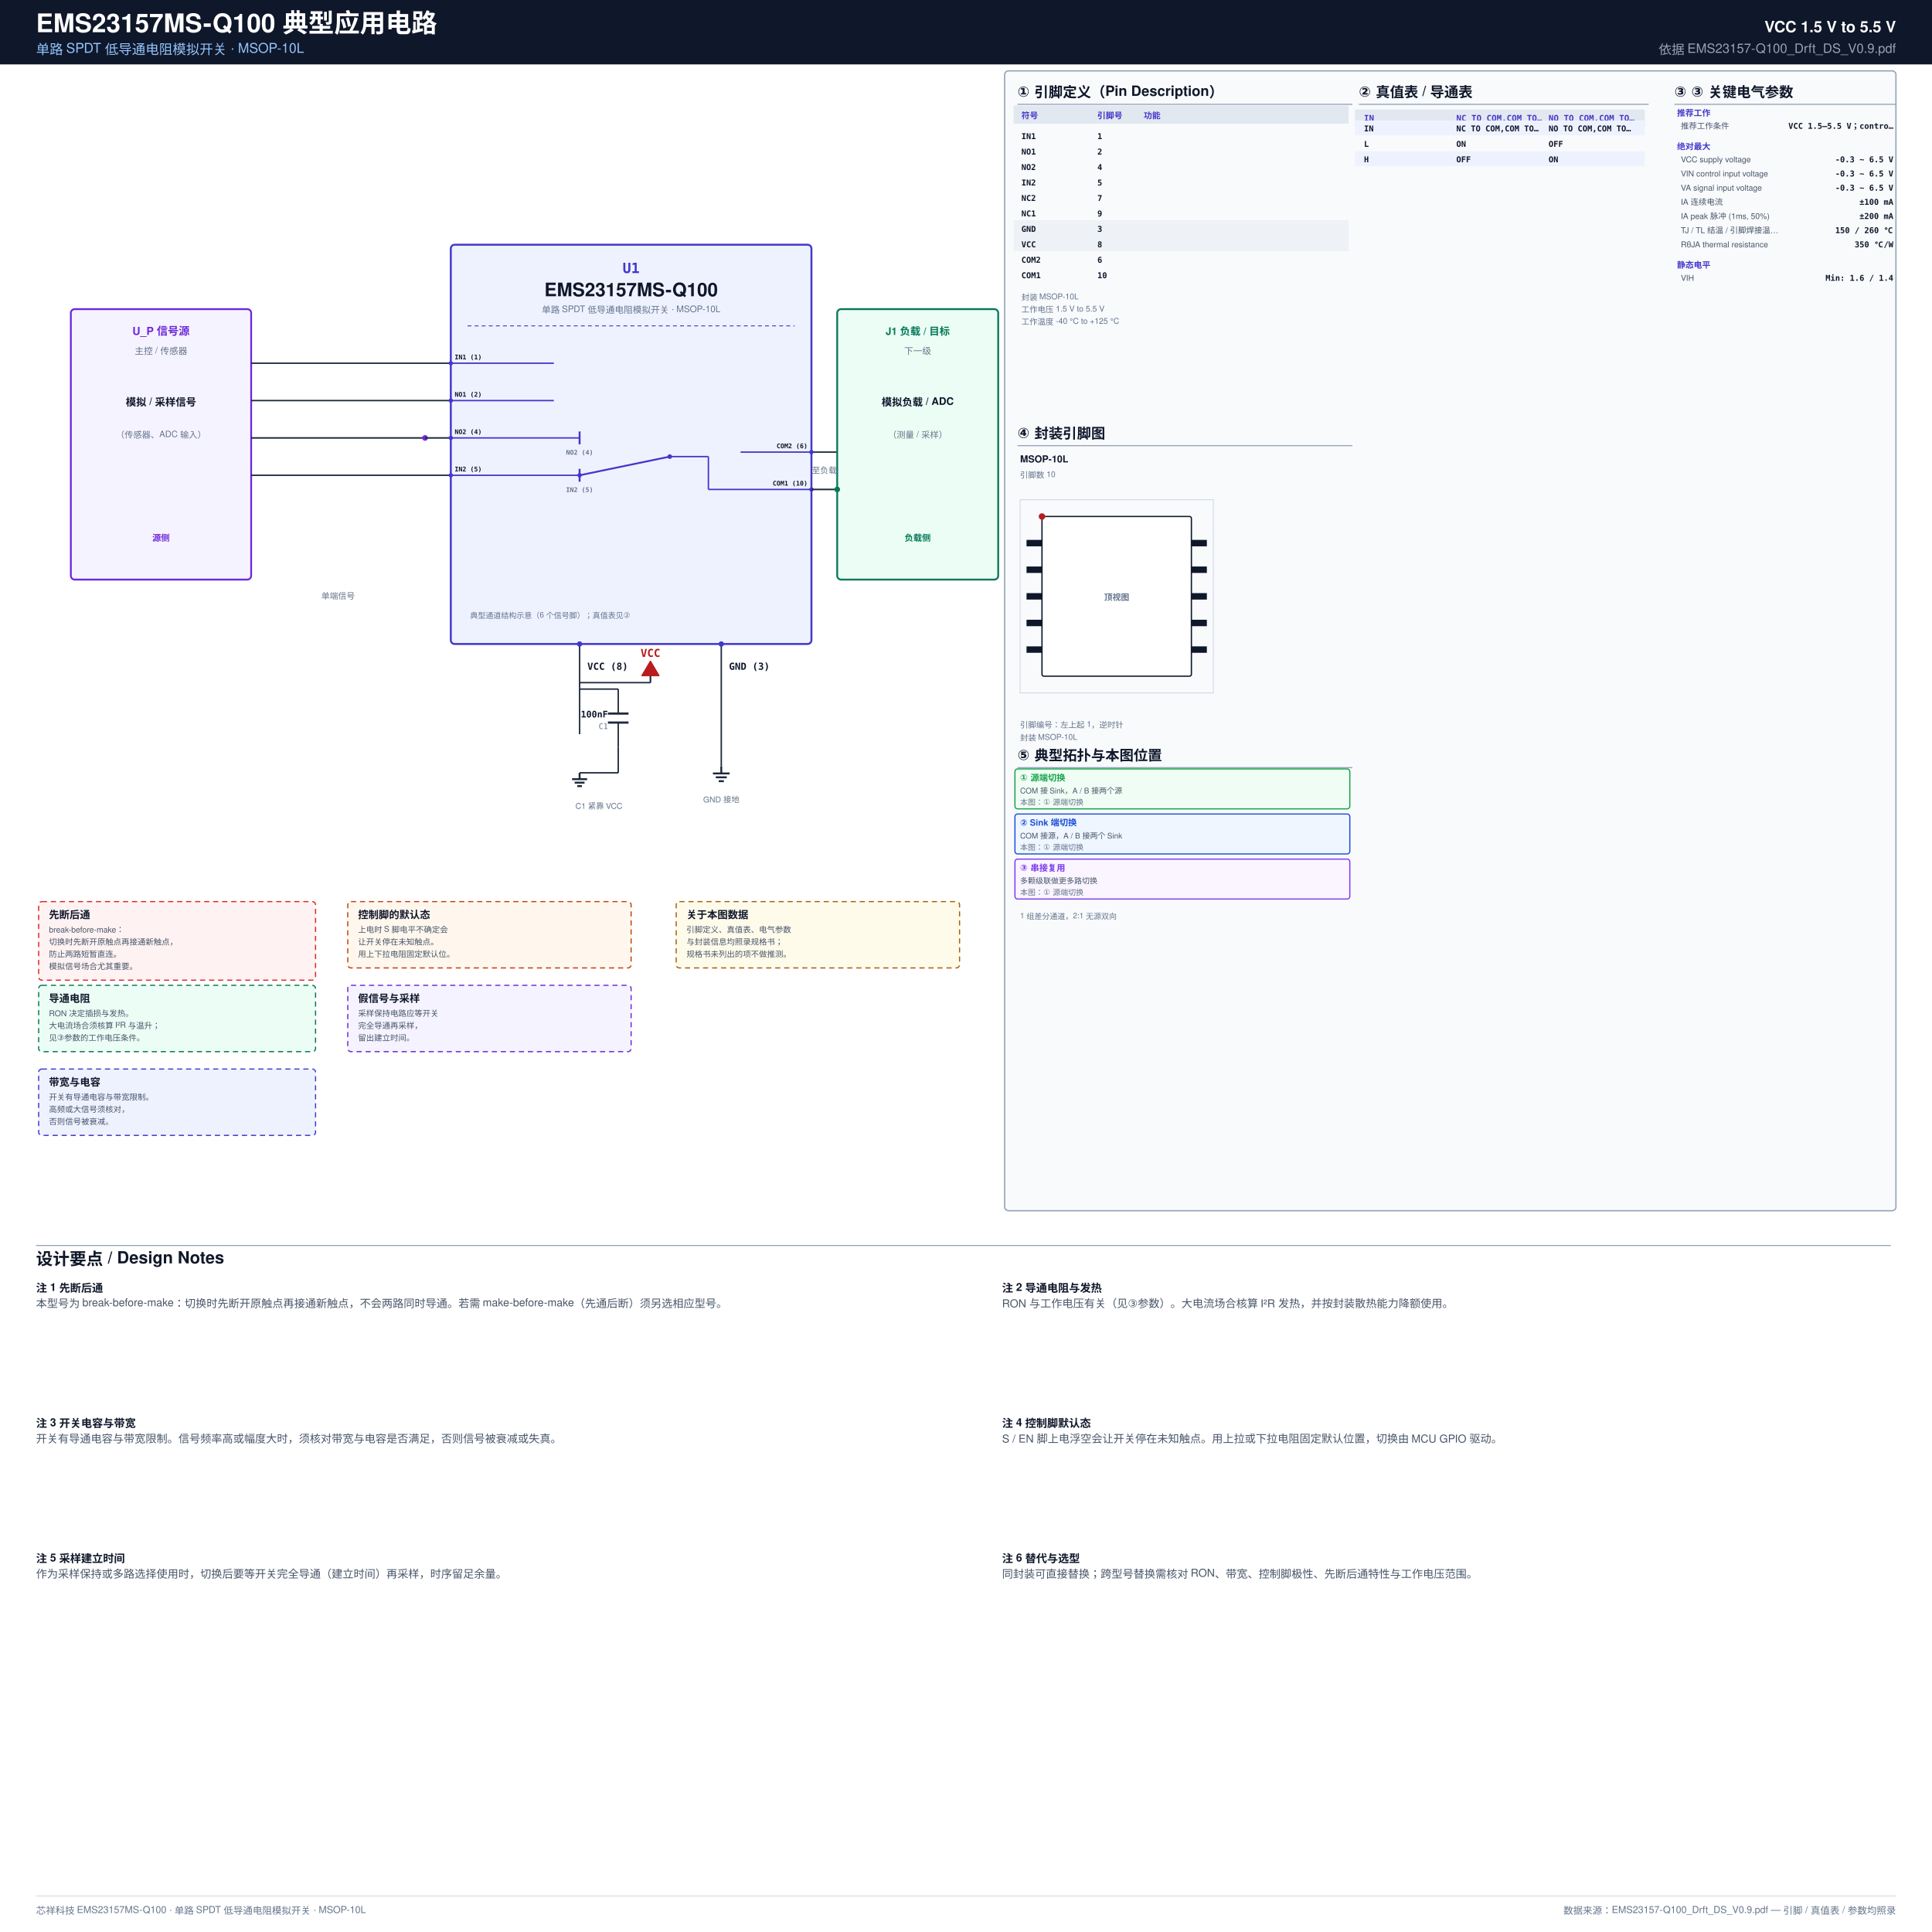
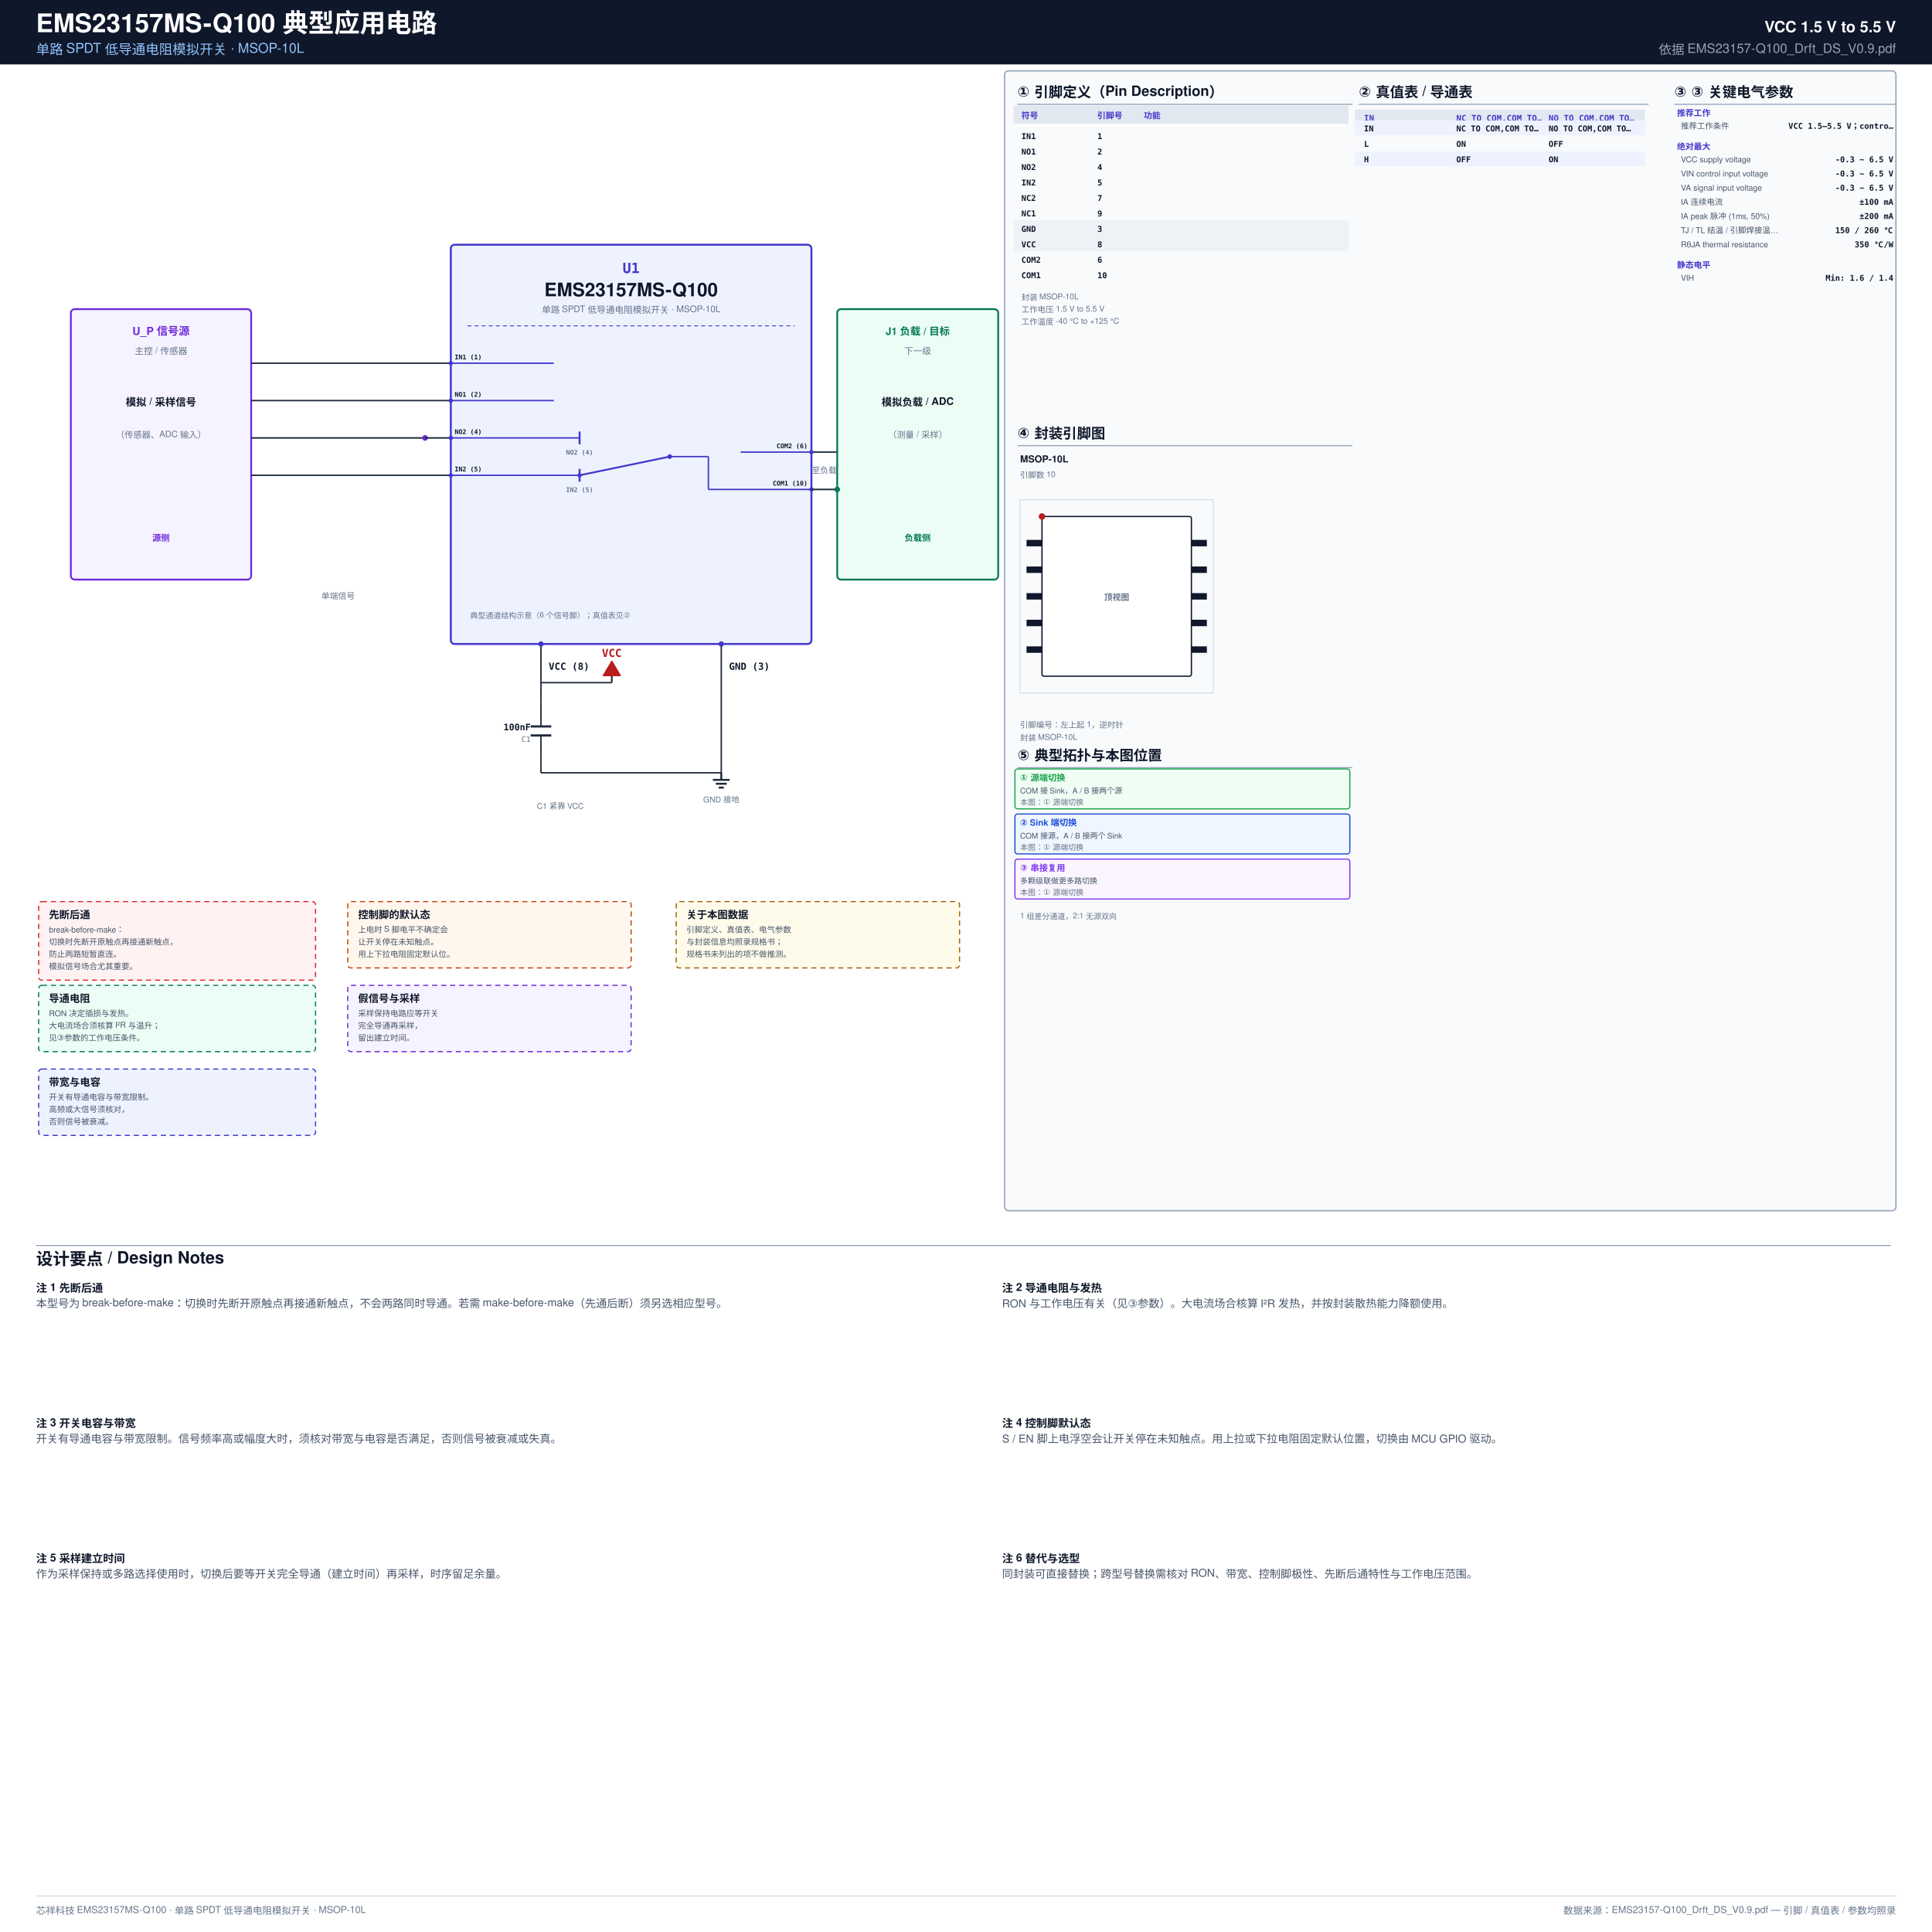
<svg xmlns="http://www.w3.org/2000/svg" width="3000" height="3000" viewBox="0 0 3000 3000">
  <rect x="0" y="0" width="3000" height="3000" rx="0" fill="#ffffff" stroke="none" stroke-width="0" />
  <rect x="0" y="0" width="3000" height="100" rx="0" fill="#0f172a" stroke="none" stroke-width="0" />
  <text x="56" y="50" font-family="PingFang SC, Helvetica Neue, Helvetica, Arial, sans-serif" font-size="40" fill="#ffffff" text-anchor="start" font-weight="700">EMS23157MS-Q100 典型应用电路</text>
  <text x="56" y="84" font-family="PingFang SC, Helvetica Neue, Helvetica, Arial, sans-serif" font-size="21" fill="#93c5fd" text-anchor="start" font-weight="500">单路 SPDT 低导通电阻模拟开关 · MSOP-10L</text>
  <text x="2944" y="50" font-family="PingFang SC, Helvetica Neue, Helvetica, Arial, sans-serif" font-size="24" fill="#ffffff" text-anchor="end" font-weight="600">VCC 1.5 V to 5.5 V</text>
  <text x="2944" y="84" font-family="PingFang SC, Helvetica Neue, Helvetica, Arial, sans-serif" font-size="20" fill="#94a3b8" text-anchor="end" font-weight="normal">依据 EMS23157-Q100_Drft_DS_V0.9.pdf</text>
  <rect x="110" y="480" width="280" height="420" rx="6" fill="#f5f3ff" stroke="#6d28d9" stroke-width="2.8" />
  <text x="250" y="520" font-family="PingFang SC, Helvetica Neue, Helvetica, Arial, sans-serif" font-size="17" fill="#6d28d9" text-anchor="middle" font-weight="700">U_P  信号源</text>
  <text x="250" y="550" font-family="PingFang SC, Helvetica Neue, Helvetica, Arial, sans-serif" font-size="14" fill="#64748b" text-anchor="middle" font-weight="normal">主控 / 传感器</text>
  <text x="250" y="630" font-family="PingFang SC, Helvetica Neue, Helvetica, Arial, sans-serif" font-size="16" fill="#0f172a" text-anchor="middle" font-weight="700">模拟 / 采样信号</text>
  <text x="250" y="680" font-family="PingFang SC, Helvetica Neue, Helvetica, Arial, sans-serif" font-size="13.5" fill="#64748b" text-anchor="middle" font-weight="normal">（传感器、ADC 输入）</text>
  <text x="250" y="840" font-family="PingFang SC, Helvetica Neue, Helvetica, Arial, sans-serif" font-size="13.5" fill="#6d28d9" text-anchor="middle" font-weight="600">源侧</text>
  <line x1="390" y1="680" x2="660" y2="680" stroke="#1e293b" stroke-width="2.4" />
  <circle cx="660" cy="680" r="4.4" fill="#6d28d9" />
  <text x="525.0" y="930" font-family="PingFang SC, Helvetica Neue, Helvetica, Arial, sans-serif" font-size="13" fill="#64748b" text-anchor="middle" font-weight="normal">单端信号</text>
  <rect x="700" y="380" width="560" height="620" rx="6" fill="#eef2ff" stroke="#4338ca" stroke-width="3.0" />
  <text x="980.0" y="424" font-family="Menlo, Monaco, Consolas, monospace" font-size="22" fill="#4338ca" text-anchor="middle" font-weight="700">U1</text>
  <text x="980.0" y="460" font-family="PingFang SC, Helvetica Neue, Helvetica, Arial, sans-serif" font-size="29" fill="#0f172a" text-anchor="middle" font-weight="700">EMS23157MS-Q100</text>
  <text x="980.0" y="486" font-family="PingFang SC, Helvetica Neue, Helvetica, Arial, sans-serif" font-size="14" fill="#64748b" text-anchor="middle" font-weight="normal">单路 SPDT 低导通电阻模拟开关 · MSOP-10L</text>
  <line x1="726" y1="506" x2="1234" y2="506" stroke="#4338ca" stroke-width="1.4" stroke-dasharray="6 5" />
  <line x1="390" y1="564.0" x2="700" y2="564.0" stroke="#1e293b" stroke-width="2.2" />
  <circle cx="700" cy="564.0" r="3.4" fill="#4338ca" />
  <line x1="390" y1="622.0" x2="700" y2="622.0" stroke="#1e293b" stroke-width="2.2" />
  <circle cx="700" cy="622.0" r="3.4" fill="#4338ca" />
  <line x1="660" y1="680.0" x2="700" y2="680.0" stroke="#1e293b" stroke-width="2.4" />
  <circle cx="700" cy="680.0" r="3.4" fill="#4338ca" />
  <line x1="390" y1="738.0" x2="700" y2="738.0" stroke="#1e293b" stroke-width="2.2" />
  <circle cx="700" cy="738.0" r="3.4" fill="#4338ca" />
  <line x1="1260" y1="702.0" x2="1300" y2="702.0" stroke="#1e293b" stroke-width="2.2" />
  <circle cx="1260" cy="702.0" r="3.4" fill="#4338ca" />
  <circle cx="1260" cy="760.0" r="3.4" fill="#4338ca" />
  <line x1="700" y1="564.0" x2="860" y2="564.0" stroke="#4338ca" stroke-width="2.2" />
  <text x="706" y="558.0" font-family="Menlo, Monaco, Consolas, monospace" font-size="10" fill="#0f172a" text-anchor="start" font-weight="600">IN1 (1)</text>
  <line x1="700" y1="622.0" x2="860" y2="622.0" stroke="#4338ca" stroke-width="2.2" />
  <text x="706" y="616.0" font-family="Menlo, Monaco, Consolas, monospace" font-size="10" fill="#0f172a" text-anchor="start" font-weight="600">NO1 (2)</text>
  <line x1="700" y1="680.0" x2="900" y2="680.0" stroke="#4338ca" stroke-width="2.2" />
  <text x="706" y="674.0" font-family="Menlo, Monaco, Consolas, monospace" font-size="10" fill="#0f172a" text-anchor="start" font-weight="600">NO2 (4)</text>
  <line x1="700" y1="738.0" x2="900" y2="738.0" stroke="#4338ca" stroke-width="2.2" />
  <text x="706" y="732.0" font-family="Menlo, Monaco, Consolas, monospace" font-size="10" fill="#0f172a" text-anchor="start" font-weight="600">IN2 (5)</text>
  <line x1="1150" y1="702.0" x2="1260" y2="702.0" stroke="#4338ca" stroke-width="2.2" />
  <text x="1254" y="696.0" font-family="Menlo, Monaco, Consolas, monospace" font-size="10" fill="#0f172a" text-anchor="end" font-weight="600">COM2 (6)</text>
  <text x="1254" y="754.0" font-family="Menlo, Monaco, Consolas, monospace" font-size="10" fill="#0f172a" text-anchor="end" font-weight="600">COM1 (10)</text>
  <line x1="900" y1="670.0" x2="900" y2="690.0" stroke="#4338ca" stroke-width="3.0" />
  <line x1="900" y1="728.0" x2="900" y2="748.0" stroke="#4338ca" stroke-width="3.0" />
  <line x1="1040" y1="709.0" x2="1100" y2="709.0" stroke="#4338ca" stroke-width="2.2" />
  <line x1="1100" y1="709.0" x2="1100" y2="760" stroke="#4338ca" stroke-width="2.2" />
  <line x1="1100" y1="760" x2="1260" y2="760" stroke="#4338ca" stroke-width="2.2" />
  <circle cx="1040" cy="709.0" r="3.6" fill="#4338ca" />
  <line x1="1040" y1="709.0" x2="900" y2="738.0" stroke="#4338ca" stroke-width="2.8" />
  <circle cx="900" cy="738.0" r="3.4" fill="#4338ca" />
  <text x="900" y="706.0" font-family="Menlo, Monaco, Consolas, monospace" font-size="10" fill="#64748b" text-anchor="middle" font-weight="700">NO2 (4)</text>
  <text x="900" y="764.0" font-family="Menlo, Monaco, Consolas, monospace" font-size="10" fill="#64748b" text-anchor="middle" font-weight="700">IN2 (5)</text>
  <text x="730" y="960" font-family="PingFang SC, Helvetica Neue, Helvetica, Arial, sans-serif" font-size="12" fill="#64748b" text-anchor="start" font-weight="normal">典型通道结构示意（6 个信号脚）；真值表见②</text>
  <rect x="1300" y="480" width="250" height="420" rx="6" fill="#ecfdf5" stroke="#047857" stroke-width="2.8" />
  <text x="1425" y="520" font-family="PingFang SC, Helvetica Neue, Helvetica, Arial, sans-serif" font-size="16" fill="#047857" text-anchor="middle" font-weight="700">J1  负载 / 目标</text>
  <text x="1425" y="550" font-family="PingFang SC, Helvetica Neue, Helvetica, Arial, sans-serif" font-size="14" fill="#64748b" text-anchor="middle" font-weight="normal">下一级</text>
  <text x="1425" y="630" font-family="PingFang SC, Helvetica Neue, Helvetica, Arial, sans-serif" font-size="16" fill="#0f172a" text-anchor="middle" font-weight="700">模拟负载 / ADC</text>
  <text x="1425" y="680" font-family="PingFang SC, Helvetica Neue, Helvetica, Arial, sans-serif" font-size="13.5" fill="#64748b" text-anchor="middle" font-weight="normal">（测量 / 采样）</text>
  <text x="1425" y="840" font-family="PingFang SC, Helvetica Neue, Helvetica, Arial, sans-serif" font-size="13.5" fill="#047857" text-anchor="middle" font-weight="600">负载侧</text>
  <line x1="1260" y1="760" x2="1300" y2="760" stroke="#1e293b" stroke-width="2.4" />
  <circle cx="1300" cy="760" r="4.4" fill="#047857" />
  <text x="1280.0" y="735" font-family="PingFang SC, Helvetica Neue, Helvetica, Arial, sans-serif" font-size="13" fill="#64748b" text-anchor="middle" font-weight="normal">至负载</text>
-   <line x1="900" y1="1000" x2="900" y2="1140" stroke="#1e293b" stroke-width="2.2" />
-   <circle cx="900" cy="1000" r="4.2" fill="#4338ca" />
-   <text x="912" y="1040" font-family="Menlo, Monaco, Consolas, monospace" font-size="15" fill="#0f172a" text-anchor="start" font-weight="600">VCC (8)</text>
-   <line x1="900" y1="1060" x2="1010" y2="1060" stroke="#1e293b" stroke-width="2.2" />
-   <line x1="1010" y1="1060" x2="1010" y2="1049" stroke="#1e293b" stroke-width="2.6" />
-   <path d="M997,1049 L1023,1049 L1010,1027 Z" stroke="#b91c1c" stroke-width="2.2" fill="#b91c1c" stroke-linejoin="round" stroke-linecap="round" />
-   <text x="1010" y="1020" font-family="Menlo, Monaco, Consolas, monospace" font-size="17" fill="#b91c1c" text-anchor="middle" font-weight="700">VCC</text>
-   <line x1="960" y1="1070" x2="960" y2="1108.0" stroke="#1e293b" stroke-width="2.2" />
-   <line x1="944.0" y1="1108.0" x2="976.0" y2="1108.0" stroke="#1e293b" stroke-width="3.4" />
-   <line x1="944.0" y1="1122.0" x2="976.0" y2="1122.0" stroke="#1e293b" stroke-width="3.4" />
-   <line x1="960" y1="1122.0" x2="960" y2="1160" stroke="#1e293b" stroke-width="2.2" />
-   <text x="944" y="1114.0" font-family="Menlo, Monaco, Consolas, monospace" font-size="14" fill="#0f172a" text-anchor="end" font-weight="700">100nF</text>
-   <text x="944" y="1132.0" font-family="Menlo, Monaco, Consolas, monospace" font-size="12" fill="#64748b" text-anchor="end" font-weight="500">C1</text>
-   <line x1="900" y1="1070" x2="960" y2="1070" stroke="#1e293b" stroke-width="2.2" />
-   <line x1="960" y1="1160" x2="960" y2="1200" stroke="#1e293b" stroke-width="2.2" />
-   <line x1="900" y1="1200" x2="960" y2="1200" stroke="#1e293b" stroke-width="2.2" />
-   <line x1="900" y1="1200" x2="900" y2="1209.9" stroke="#1e293b" stroke-width="3.0" />
-   <line x1="888.3" y1="1209.9" x2="911.7" y2="1209.9" stroke="#1e293b" stroke-width="3.0" />
-   <line x1="892.35" y1="1215.3" x2="907.65" y2="1215.3" stroke="#1e293b" stroke-width="3.0" />
-   <line x1="896.4" y1="1220.7" x2="903.6" y2="1220.7" stroke="#1e293b" stroke-width="3.0" />
-   <text x="930" y="1256" font-family="PingFang SC, Helvetica Neue, Helvetica, Arial, sans-serif" font-size="12.5" fill="#64748b" text-anchor="middle" font-weight="normal">C1 紧靠 VCC</text>
-   <line x1="1120" y1="1000" x2="1120" y2="1190" stroke="#1e293b" stroke-width="2.2" />
+   <line x1="840" y1="1000" x2="840" y2="1090" stroke="#1e293b" stroke-width="2.2" />
+   <circle cx="840" cy="1000" r="4.2" fill="#4338ca" />
+   <text x="852" y="1040" font-family="Menlo, Monaco, Consolas, monospace" font-size="15" fill="#0f172a" text-anchor="start" font-weight="600">VCC (8)</text>
+   <line x1="840" y1="1060" x2="950" y2="1060" stroke="#1e293b" stroke-width="2.2" />
+   <line x1="950" y1="1060" x2="950" y2="1049" stroke="#1e293b" stroke-width="2.6" />
+   <path d="M937,1049 L963,1049 L950,1027 Z" stroke="#b91c1c" stroke-width="2.2" fill="#b91c1c" stroke-linejoin="round" stroke-linecap="round" />
+   <text x="950" y="1020" font-family="Menlo, Monaco, Consolas, monospace" font-size="17" fill="#b91c1c" text-anchor="middle" font-weight="700">VCC</text>
+   <line x1="840" y1="1090" x2="840" y2="1128.0" stroke="#1e293b" stroke-width="2.2" />
+   <line x1="824.0" y1="1128.0" x2="856.0" y2="1128.0" stroke="#1e293b" stroke-width="3.4" />
+   <line x1="824.0" y1="1142.0" x2="856.0" y2="1142.0" stroke="#1e293b" stroke-width="3.4" />
+   <line x1="840" y1="1142.0" x2="840" y2="1180" stroke="#1e293b" stroke-width="2.2" />
+   <text x="824" y="1134.0" font-family="Menlo, Monaco, Consolas, monospace" font-size="14" fill="#0f172a" text-anchor="end" font-weight="700">100nF</text>
+   <text x="824" y="1152.0" font-family="Menlo, Monaco, Consolas, monospace" font-size="12" fill="#64748b" text-anchor="end" font-weight="500">C1</text>
+   <line x1="840" y1="1180" x2="840" y2="1200" stroke="#1e293b" stroke-width="2.2" />
+   <text x="870" y="1256" font-family="PingFang SC, Helvetica Neue, Helvetica, Arial, sans-serif" font-size="12.5" fill="#64748b" text-anchor="middle" font-weight="normal">C1 紧靠 VCC</text>
+   <line x1="1120" y1="1000" x2="1120" y2="1200" stroke="#1e293b" stroke-width="2.2" />
  <circle cx="1120" cy="1000" r="4.2" fill="#4338ca" />
  <text x="1132" y="1040" font-family="Menlo, Monaco, Consolas, monospace" font-size="15" fill="#0f172a" text-anchor="start" font-weight="600">GND (3)</text>
-   <line x1="1120" y1="1190" x2="1120" y2="1201.0" stroke="#1e293b" stroke-width="3.0" />
-   <line x1="1107.0" y1="1201.0" x2="1133.0" y2="1201.0" stroke="#1e293b" stroke-width="3.0" />
-   <line x1="1111.5" y1="1207.0" x2="1128.5" y2="1207.0" stroke="#1e293b" stroke-width="3.0" />
-   <line x1="1116.0" y1="1213.0" x2="1124.0" y2="1213.0" stroke="#1e293b" stroke-width="3.0" />
+   <line x1="1120" y1="1200" x2="1120" y2="1211.0" stroke="#1e293b" stroke-width="3.0" />
+   <line x1="1107.0" y1="1211.0" x2="1133.0" y2="1211.0" stroke="#1e293b" stroke-width="3.0" />
+   <line x1="1111.5" y1="1217.0" x2="1128.5" y2="1217.0" stroke="#1e293b" stroke-width="3.0" />
+   <line x1="1116.0" y1="1223.0" x2="1124.0" y2="1223.0" stroke="#1e293b" stroke-width="3.0" />
  <text x="1120" y="1246" font-family="PingFang SC, Helvetica Neue, Helvetica, Arial, sans-serif" font-size="12.5" fill="#64748b" text-anchor="middle" font-weight="normal">GND 接地</text>
+   <line x1="840" y1="1200" x2="1120" y2="1200" stroke="#1e293b" stroke-width="2.2" />
  <rect x="60" y="1400" width="430" height="122" rx="5" fill="#fef2f2" stroke="#dc2626" stroke-width="1.8" stroke-dasharray="8 6" />
  <text x="76" y="1426" font-family="PingFang SC, Helvetica Neue, Helvetica, Arial, sans-serif" font-size="16" fill="#0f172a" text-anchor="start" font-weight="700">先断后通</text>
  <text x="76" y="1448" font-family="PingFang SC, Helvetica Neue, Helvetica, Arial, sans-serif" font-size="12.5" fill="#475569" text-anchor="start" font-weight="normal">break-before-make：</text>
  <text x="76" y="1467" font-family="PingFang SC, Helvetica Neue, Helvetica, Arial, sans-serif" font-size="12.5" fill="#475569" text-anchor="start" font-weight="normal">切换时先断开原触点再接通新触点，</text>
  <text x="76" y="1486" font-family="PingFang SC, Helvetica Neue, Helvetica, Arial, sans-serif" font-size="12.5" fill="#475569" text-anchor="start" font-weight="normal">防止两路短暂直连。</text>
  <text x="76" y="1505" font-family="PingFang SC, Helvetica Neue, Helvetica, Arial, sans-serif" font-size="12.5" fill="#475569" text-anchor="start" font-weight="normal">模拟信号场合尤其重要。</text>
  <rect x="60" y="1530" width="430" height="103" rx="5" fill="#ecfdf5" stroke="#047857" stroke-width="1.8" stroke-dasharray="8 6" />
  <text x="76" y="1556" font-family="PingFang SC, Helvetica Neue, Helvetica, Arial, sans-serif" font-size="16" fill="#0f172a" text-anchor="start" font-weight="700">导通电阻</text>
  <text x="76" y="1578" font-family="PingFang SC, Helvetica Neue, Helvetica, Arial, sans-serif" font-size="12.5" fill="#475569" text-anchor="start" font-weight="normal">RON 决定插损与发热。</text>
  <text x="76" y="1597" font-family="PingFang SC, Helvetica Neue, Helvetica, Arial, sans-serif" font-size="12.5" fill="#475569" text-anchor="start" font-weight="normal">大电流场合须核算 I²R 与温升；</text>
  <text x="76" y="1616" font-family="PingFang SC, Helvetica Neue, Helvetica, Arial, sans-serif" font-size="12.5" fill="#475569" text-anchor="start" font-weight="normal">见③参数的工作电压条件。</text>
  <rect x="60" y="1660" width="430" height="103" rx="5" fill="#eef2ff" stroke="#4338ca" stroke-width="1.8" stroke-dasharray="8 6" />
  <text x="76" y="1686" font-family="PingFang SC, Helvetica Neue, Helvetica, Arial, sans-serif" font-size="16" fill="#0f172a" text-anchor="start" font-weight="700">带宽与电容</text>
  <text x="76" y="1708" font-family="PingFang SC, Helvetica Neue, Helvetica, Arial, sans-serif" font-size="12.5" fill="#475569" text-anchor="start" font-weight="normal">开关有导通电容与带宽限制。</text>
  <text x="76" y="1727" font-family="PingFang SC, Helvetica Neue, Helvetica, Arial, sans-serif" font-size="12.5" fill="#475569" text-anchor="start" font-weight="normal">高频或大信号须核对，</text>
  <text x="76" y="1746" font-family="PingFang SC, Helvetica Neue, Helvetica, Arial, sans-serif" font-size="12.5" fill="#475569" text-anchor="start" font-weight="normal">否则信号被衰减。</text>
  <rect x="540" y="1400" width="440" height="103" rx="5" fill="#fff7ed" stroke="#c2410c" stroke-width="1.8" stroke-dasharray="8 6" />
  <text x="556" y="1426" font-family="PingFang SC, Helvetica Neue, Helvetica, Arial, sans-serif" font-size="16" fill="#0f172a" text-anchor="start" font-weight="700">控制脚的默认态</text>
  <text x="556" y="1448" font-family="PingFang SC, Helvetica Neue, Helvetica, Arial, sans-serif" font-size="12.5" fill="#475569" text-anchor="start" font-weight="normal">上电时 S 脚电平不确定会</text>
  <text x="556" y="1467" font-family="PingFang SC, Helvetica Neue, Helvetica, Arial, sans-serif" font-size="12.5" fill="#475569" text-anchor="start" font-weight="normal">让开关停在未知触点。</text>
  <text x="556" y="1486" font-family="PingFang SC, Helvetica Neue, Helvetica, Arial, sans-serif" font-size="12.5" fill="#475569" text-anchor="start" font-weight="normal">用上下拉电阻固定默认位。</text>
  <rect x="540" y="1530" width="440" height="103" rx="5" fill="#f5f3ff" stroke="#6d28d9" stroke-width="1.8" stroke-dasharray="8 6" />
  <text x="556" y="1556" font-family="PingFang SC, Helvetica Neue, Helvetica, Arial, sans-serif" font-size="16" fill="#0f172a" text-anchor="start" font-weight="700">假信号与采样</text>
  <text x="556" y="1578" font-family="PingFang SC, Helvetica Neue, Helvetica, Arial, sans-serif" font-size="12.5" fill="#475569" text-anchor="start" font-weight="normal">采样保持电路应等开关</text>
  <text x="556" y="1597" font-family="PingFang SC, Helvetica Neue, Helvetica, Arial, sans-serif" font-size="12.5" fill="#475569" text-anchor="start" font-weight="normal">完全导通再采样，</text>
  <text x="556" y="1616" font-family="PingFang SC, Helvetica Neue, Helvetica, Arial, sans-serif" font-size="12.5" fill="#475569" text-anchor="start" font-weight="normal">留出建立时间。</text>
  <rect x="1050" y="1400" width="440" height="103" rx="5" fill="#fffbeb" stroke="#a16207" stroke-width="1.8" stroke-dasharray="8 6" />
  <text x="1066" y="1426" font-family="PingFang SC, Helvetica Neue, Helvetica, Arial, sans-serif" font-size="16" fill="#0f172a" text-anchor="start" font-weight="700">关于本图数据</text>
  <text x="1066" y="1448" font-family="PingFang SC, Helvetica Neue, Helvetica, Arial, sans-serif" font-size="12.5" fill="#475569" text-anchor="start" font-weight="normal">引脚定义、真值表、电气参数</text>
  <text x="1066" y="1467" font-family="PingFang SC, Helvetica Neue, Helvetica, Arial, sans-serif" font-size="12.5" fill="#475569" text-anchor="start" font-weight="normal">与封装信息均照录规格书；</text>
  <text x="1066" y="1486" font-family="PingFang SC, Helvetica Neue, Helvetica, Arial, sans-serif" font-size="12.5" fill="#475569" text-anchor="start" font-weight="normal">规格书未列出的项不做推测。</text>
  <rect x="1560" y="110" width="1384" height="1770" rx="6" fill="#f8fafc" stroke="#94a3b8" stroke-width="2.0" />
  <text x="1580" y="150" font-family="PingFang SC, Helvetica Neue, Helvetica, Arial, sans-serif" font-size="22" fill="#0f172a" text-anchor="start" font-weight="700">① 引脚定义（Pin Description）</text>
  <line x1="1580" y1="162" x2="2100" y2="162" stroke="#94a3b8" stroke-width="1.6" />
  <rect x="1574.0" y="164" width="520.0" height="28" rx="0" fill="#e2e8f0" stroke="none" stroke-width="0" />
  <text x="1586.0" y="184" font-family="Menlo, Monaco, Consolas, monospace" font-size="13" fill="#4338ca" text-anchor="start" font-weight="700">符号</text>
  <text x="1704.0" y="184" font-family="Menlo, Monaco, Consolas, monospace" font-size="13" fill="#4338ca" text-anchor="start" font-weight="700">引脚号</text>
  <text x="1776.0" y="184" font-family="Menlo, Monaco, Consolas, monospace" font-size="13" fill="#4338ca" text-anchor="start" font-weight="700">功能</text>
  <text x="1586.0" y="216" font-family="Menlo, Monaco, Consolas, monospace" font-size="12.5" fill="#0f172a" text-anchor="start" font-weight="600">IN1</text>
  <text x="1704.0" y="216" font-family="Menlo, Monaco, Consolas, monospace" font-size="12.5" fill="#0f172a" text-anchor="start" font-weight="600">1</text>
  <text x="1586.0" y="240" font-family="Menlo, Monaco, Consolas, monospace" font-size="12.5" fill="#0f172a" text-anchor="start" font-weight="600">NO1</text>
  <text x="1704.0" y="240" font-family="Menlo, Monaco, Consolas, monospace" font-size="12.5" fill="#0f172a" text-anchor="start" font-weight="600">2</text>
  <text x="1586.0" y="264" font-family="Menlo, Monaco, Consolas, monospace" font-size="12.5" fill="#0f172a" text-anchor="start" font-weight="600">NO2</text>
  <text x="1704.0" y="264" font-family="Menlo, Monaco, Consolas, monospace" font-size="12.5" fill="#0f172a" text-anchor="start" font-weight="600">4</text>
  <text x="1586.0" y="288" font-family="Menlo, Monaco, Consolas, monospace" font-size="12.5" fill="#0f172a" text-anchor="start" font-weight="600">IN2</text>
  <text x="1704.0" y="288" font-family="Menlo, Monaco, Consolas, monospace" font-size="12.5" fill="#0f172a" text-anchor="start" font-weight="600">5</text>
  <text x="1586.0" y="312" font-family="Menlo, Monaco, Consolas, monospace" font-size="12.5" fill="#0f172a" text-anchor="start" font-weight="600">NC2</text>
  <text x="1704.0" y="312" font-family="Menlo, Monaco, Consolas, monospace" font-size="12.5" fill="#0f172a" text-anchor="start" font-weight="600">7</text>
  <text x="1586.0" y="336" font-family="Menlo, Monaco, Consolas, monospace" font-size="12.5" fill="#0f172a" text-anchor="start" font-weight="600">NC1</text>
  <text x="1704.0" y="336" font-family="Menlo, Monaco, Consolas, monospace" font-size="12.5" fill="#0f172a" text-anchor="start" font-weight="600">9</text>
  <rect x="1574.0" y="342" width="520.0" height="24" rx="0" fill="#eef2f7" stroke="none" stroke-width="0" />
  <text x="1586.0" y="360" font-family="Menlo, Monaco, Consolas, monospace" font-size="12.5" fill="#0f172a" text-anchor="start" font-weight="600">GND</text>
  <text x="1704.0" y="360" font-family="Menlo, Monaco, Consolas, monospace" font-size="12.5" fill="#0f172a" text-anchor="start" font-weight="600">3</text>
  <rect x="1574.0" y="366" width="520.0" height="24" rx="0" fill="#eef2f7" stroke="none" stroke-width="0" />
  <text x="1586.0" y="384" font-family="Menlo, Monaco, Consolas, monospace" font-size="12.5" fill="#0f172a" text-anchor="start" font-weight="600">VCC</text>
  <text x="1704.0" y="384" font-family="Menlo, Monaco, Consolas, monospace" font-size="12.5" fill="#0f172a" text-anchor="start" font-weight="600">8</text>
  <text x="1586.0" y="408" font-family="Menlo, Monaco, Consolas, monospace" font-size="12.5" fill="#0f172a" text-anchor="start" font-weight="600">COM2</text>
  <text x="1704.0" y="408" font-family="Menlo, Monaco, Consolas, monospace" font-size="12.5" fill="#0f172a" text-anchor="start" font-weight="600">6</text>
  <text x="1586.0" y="432" font-family="Menlo, Monaco, Consolas, monospace" font-size="12.5" fill="#0f172a" text-anchor="start" font-weight="600">COM1</text>
  <text x="1704.0" y="432" font-family="Menlo, Monaco, Consolas, monospace" font-size="12.5" fill="#0f172a" text-anchor="start" font-weight="600">10</text>
  <text x="1586" y="466" font-family="PingFang SC, Helvetica Neue, Helvetica, Arial, sans-serif" font-size="12.5" fill="#64748b" text-anchor="start" font-weight="normal">封装 MSOP-10L</text>
  <text x="1586" y="485" font-family="PingFang SC, Helvetica Neue, Helvetica, Arial, sans-serif" font-size="12.5" fill="#64748b" text-anchor="start" font-weight="normal">工作电压 1.5 V to 5.5 V</text>
  <text x="1586" y="504" font-family="PingFang SC, Helvetica Neue, Helvetica, Arial, sans-serif" font-size="12.5" fill="#64748b" text-anchor="start" font-weight="normal">工作温度 -40 °C to +125 °C</text>
  <text x="2110" y="150" font-family="PingFang SC, Helvetica Neue, Helvetica, Arial, sans-serif" font-size="22" fill="#0f172a" text-anchor="start" font-weight="700">② 真值表 / 导通表</text>
  <line x1="2110" y1="162" x2="2560" y2="162" stroke="#94a3b8" stroke-width="1.6" />
  <rect x="2104" y="170" width="450" height="26" rx="0" fill="#e2e8f0" stroke="none" stroke-width="0" />
  <text x="2118" y="188" font-family="Menlo, Monaco, Consolas, monospace" font-size="13" fill="#4338ca" text-anchor="start" font-weight="700">IN</text>
  <text x="2261.333" y="188" font-family="Menlo, Monaco, Consolas, monospace" font-size="13" fill="#4338ca" text-anchor="start" font-weight="700">NC TO COM,
COM TO…</text>
  <text x="2404.667" y="188" font-family="Menlo, Monaco, Consolas, monospace" font-size="13" fill="#4338ca" text-anchor="start" font-weight="700">NO TO COM,
COM TO…</text>
  <rect x="2104" y="187" width="450" height="23" rx="0" fill="#eef2ff" stroke="none" stroke-width="0" />
  <text x="2118" y="204" font-family="Menlo, Monaco, Consolas, monospace" font-size="12.5" fill="#0f172a" text-anchor="start" font-weight="600">IN</text>
  <text x="2261.333" y="204" font-family="Menlo, Monaco, Consolas, monospace" font-size="12.5" fill="#0f172a" text-anchor="start" font-weight="600">NC TO COM,
COM TO…</text>
  <text x="2404.667" y="204" font-family="Menlo, Monaco, Consolas, monospace" font-size="12.5" fill="#0f172a" text-anchor="start" font-weight="600">NO TO COM,
COM TO…</text>
  <text x="2118" y="228" font-family="Menlo, Monaco, Consolas, monospace" font-size="12.5" fill="#0f172a" text-anchor="start" font-weight="600">L</text>
  <text x="2261.333" y="228" font-family="Menlo, Monaco, Consolas, monospace" font-size="12.5" fill="#0f172a" text-anchor="start" font-weight="600">ON</text>
  <text x="2404.667" y="228" font-family="Menlo, Monaco, Consolas, monospace" font-size="12.5" fill="#0f172a" text-anchor="start" font-weight="600">OFF</text>
  <rect x="2104" y="235" width="450" height="23" rx="0" fill="#eef2ff" stroke="none" stroke-width="0" />
  <text x="2118" y="252" font-family="Menlo, Monaco, Consolas, monospace" font-size="12.5" fill="#0f172a" text-anchor="start" font-weight="600">H</text>
  <text x="2261.333" y="252" font-family="Menlo, Monaco, Consolas, monospace" font-size="12.5" fill="#0f172a" text-anchor="start" font-weight="600">OFF</text>
  <text x="2404.667" y="252" font-family="Menlo, Monaco, Consolas, monospace" font-size="12.5" fill="#0f172a" text-anchor="start" font-weight="600">ON</text>
  <text x="2600" y="150" font-family="PingFang SC, Helvetica Neue, Helvetica, Arial, sans-serif" font-size="22" fill="#0f172a" text-anchor="start" font-weight="700">③ ③ 关键电气参数</text>
  <line x1="2600" y1="162" x2="2944" y2="162" stroke="#94a3b8" stroke-width="1.6" />
  <text x="2604" y="180" font-family="PingFang SC, Helvetica Neue, Helvetica, Arial, sans-serif" font-size="13" fill="#4338ca" text-anchor="start" font-weight="700">推荐工作</text>
  <text x="2610" y="200" font-family="PingFang SC, Helvetica Neue, Helvetica, Arial, sans-serif" font-size="12.5" fill="#475569" text-anchor="start" font-weight="normal">推荐工作条件</text>
  <text x="2940" y="200" font-family="Menlo, Monaco, Consolas, monospace" font-size="12.5" fill="#0f172a" text-anchor="end" font-weight="600">VCC 1.5–5.5 V；contro…</text>
  <text x="2604" y="232" font-family="PingFang SC, Helvetica Neue, Helvetica, Arial, sans-serif" font-size="13" fill="#4338ca" text-anchor="start" font-weight="700">绝对最大</text>
  <text x="2610" y="252" font-family="PingFang SC, Helvetica Neue, Helvetica, Arial, sans-serif" font-size="12.5" fill="#475569" text-anchor="start" font-weight="normal">VCC supply voltage</text>
  <text x="2940" y="252" font-family="Menlo, Monaco, Consolas, monospace" font-size="12.5" fill="#0f172a" text-anchor="end" font-weight="600">-0.3 ~ 6.5 V</text>
  <text x="2610" y="274" font-family="PingFang SC, Helvetica Neue, Helvetica, Arial, sans-serif" font-size="12.5" fill="#475569" text-anchor="start" font-weight="normal">VIN control input voltage</text>
  <text x="2940" y="274" font-family="Menlo, Monaco, Consolas, monospace" font-size="12.5" fill="#0f172a" text-anchor="end" font-weight="600">-0.3 ~ 6.5 V</text>
  <text x="2610" y="296" font-family="PingFang SC, Helvetica Neue, Helvetica, Arial, sans-serif" font-size="12.5" fill="#475569" text-anchor="start" font-weight="normal">VA signal input voltage</text>
  <text x="2940" y="296" font-family="Menlo, Monaco, Consolas, monospace" font-size="12.5" fill="#0f172a" text-anchor="end" font-weight="600">-0.3 ~ 6.5 V</text>
  <text x="2610" y="318" font-family="PingFang SC, Helvetica Neue, Helvetica, Arial, sans-serif" font-size="12.5" fill="#475569" text-anchor="start" font-weight="normal">IA 连续电流</text>
  <text x="2940" y="318" font-family="Menlo, Monaco, Consolas, monospace" font-size="12.5" fill="#0f172a" text-anchor="end" font-weight="600">±100 mA</text>
  <text x="2610" y="340" font-family="PingFang SC, Helvetica Neue, Helvetica, Arial, sans-serif" font-size="12.5" fill="#475569" text-anchor="start" font-weight="normal">IA peak 脉冲 (1ms, 50%)</text>
  <text x="2940" y="340" font-family="Menlo, Monaco, Consolas, monospace" font-size="12.5" fill="#0f172a" text-anchor="end" font-weight="600">±200 mA</text>
  <text x="2610" y="362" font-family="PingFang SC, Helvetica Neue, Helvetica, Arial, sans-serif" font-size="12.5" fill="#475569" text-anchor="start" font-weight="normal">TJ / TL 结温 / 引脚焊接温…</text>
  <text x="2940" y="362" font-family="Menlo, Monaco, Consolas, monospace" font-size="12.5" fill="#0f172a" text-anchor="end" font-weight="600">150 / 260 ℃</text>
  <text x="2610" y="384" font-family="PingFang SC, Helvetica Neue, Helvetica, Arial, sans-serif" font-size="12.5" fill="#475569" text-anchor="start" font-weight="normal">RθJA thermal resistance</text>
  <text x="2940" y="384" font-family="Menlo, Monaco, Consolas, monospace" font-size="12.5" fill="#0f172a" text-anchor="end" font-weight="600">350 ℃/W</text>
  <text x="2604" y="416" font-family="PingFang SC, Helvetica Neue, Helvetica, Arial, sans-serif" font-size="13" fill="#4338ca" text-anchor="start" font-weight="700">静态电平</text>
  <text x="2610" y="436" font-family="PingFang SC, Helvetica Neue, Helvetica, Arial, sans-serif" font-size="12.5" fill="#475569" text-anchor="start" font-weight="normal">VIH</text>
  <text x="2940" y="436" font-family="Menlo, Monaco, Consolas, monospace" font-size="12.5" fill="#0f172a" text-anchor="end" font-weight="600">Min: 1.6 / 1.4</text>
  <text x="1580" y="680" font-family="PingFang SC, Helvetica Neue, Helvetica, Arial, sans-serif" font-size="22" fill="#0f172a" text-anchor="start" font-weight="700">④ 封装引脚图</text>
  <line x1="1580" y1="692" x2="2100" y2="692" stroke="#94a3b8" stroke-width="1.6" />
  <text x="1584" y="718" font-family="PingFang SC, Helvetica Neue, Helvetica, Arial, sans-serif" font-size="15" fill="#0f172a" text-anchor="start" font-weight="700">MSOP-10L</text>
  <text x="1584" y="742" font-family="PingFang SC, Helvetica Neue, Helvetica, Arial, sans-serif" font-size="12.5" fill="#64748b" text-anchor="start" font-weight="normal">引脚数 10</text>
  <rect x="1584" y="776" width="300" height="300" rx="0" fill="#f8fafc" stroke="#cbd5e1" stroke-width="1.2" />
  <rect x="1618" y="802" width="232" height="248" rx="3" fill="#ffffff" stroke="#0f172a" stroke-width="2.0" />
  <text x="1734.0" y="932.0" font-family="PingFang SC, Helvetica Neue, Helvetica, Arial, sans-serif" font-size="13" fill="#64748b" text-anchor="middle" font-weight="700">顶视图</text>
  <circle cx="1618" cy="802" r="5.0" fill="#b91c1c" />
  <rect x="1594" y="838.333" width="24" height="10" rx="0" fill="#0f172a" stroke="none" stroke-width="0" />
  <text x="1606" y="847.333" font-family="Menlo, Monaco, Consolas, monospace" font-size="10.5" fill="#0f172a" text-anchor="middle" font-weight="700">1</text>
  <rect x="1594" y="879.667" width="24" height="10" rx="0" fill="#0f172a" stroke="none" stroke-width="0" />
  <text x="1606" y="888.667" font-family="Menlo, Monaco, Consolas, monospace" font-size="10.5" fill="#0f172a" text-anchor="middle" font-weight="700">2</text>
  <rect x="1594" y="921.0" width="24" height="10" rx="0" fill="#0f172a" stroke="none" stroke-width="0" />
  <text x="1606" y="930.0" font-family="Menlo, Monaco, Consolas, monospace" font-size="10.5" fill="#0f172a" text-anchor="middle" font-weight="700">3</text>
  <rect x="1594" y="962.333" width="24" height="10" rx="0" fill="#0f172a" stroke="none" stroke-width="0" />
  <text x="1606" y="971.333" font-family="Menlo, Monaco, Consolas, monospace" font-size="10.5" fill="#0f172a" text-anchor="middle" font-weight="700">4</text>
  <rect x="1594" y="1003.667" width="24" height="10" rx="0" fill="#0f172a" stroke="none" stroke-width="0" />
  <text x="1606" y="1012.667" font-family="Menlo, Monaco, Consolas, monospace" font-size="10.5" fill="#0f172a" text-anchor="middle" font-weight="700">5</text>
  <rect x="1850" y="1003.667" width="24" height="10" rx="0" fill="#0f172a" stroke="none" stroke-width="0" />
  <text x="1862" y="1012.667" font-family="Menlo, Monaco, Consolas, monospace" font-size="10.5" fill="#0f172a" text-anchor="middle" font-weight="700">6</text>
  <rect x="1850" y="962.333" width="24" height="10" rx="0" fill="#0f172a" stroke="none" stroke-width="0" />
  <text x="1862" y="971.333" font-family="Menlo, Monaco, Consolas, monospace" font-size="10.5" fill="#0f172a" text-anchor="middle" font-weight="700">7</text>
  <rect x="1850" y="921.0" width="24" height="10" rx="0" fill="#0f172a" stroke="none" stroke-width="0" />
  <text x="1862" y="930.0" font-family="Menlo, Monaco, Consolas, monospace" font-size="10.5" fill="#0f172a" text-anchor="middle" font-weight="700">8</text>
  <rect x="1850" y="879.667" width="24" height="10" rx="0" fill="#0f172a" stroke="none" stroke-width="0" />
  <text x="1862" y="888.667" font-family="Menlo, Monaco, Consolas, monospace" font-size="10.5" fill="#0f172a" text-anchor="middle" font-weight="700">9</text>
  <rect x="1850" y="838.333" width="24" height="10" rx="0" fill="#0f172a" stroke="none" stroke-width="0" />
  <text x="1862" y="847.333" font-family="Menlo, Monaco, Consolas, monospace" font-size="10.5" fill="#0f172a" text-anchor="middle" font-weight="700">10</text>
  <text x="1584" y="1130" font-family="PingFang SC, Helvetica Neue, Helvetica, Arial, sans-serif" font-size="12.5" fill="#64748b" text-anchor="start" font-weight="normal">引脚编号：左上起 1，逆时针</text>
  <text x="1584" y="1150" font-family="PingFang SC, Helvetica Neue, Helvetica, Arial, sans-serif" font-size="12.5" fill="#64748b" text-anchor="start" font-weight="normal">封装 MSOP-10L</text>
  <text x="1580" y="1180" font-family="PingFang SC, Helvetica Neue, Helvetica, Arial, sans-serif" font-size="22" fill="#0f172a" text-anchor="start" font-weight="700">⑤ 典型拓扑与本图位置</text>
  <line x1="1580" y1="1192" x2="2100" y2="1192" stroke="#94a3b8" stroke-width="1.6" />
  <rect x="1576" y="1194" width="520" height="62" rx="4" fill="#f0fdf4" stroke="#16a34a" stroke-width="1.8" />
  <text x="1584" y="1212" font-family="PingFang SC, Helvetica Neue, Helvetica, Arial, sans-serif" font-size="13.5" fill="#16a34a" text-anchor="start" font-weight="700">① 源端切换</text>
  <text x="1584" y="1232" font-family="PingFang SC, Helvetica Neue, Helvetica, Arial, sans-serif" font-size="12" fill="#475569" text-anchor="start" font-weight="normal">COM 接 Sink，A / B 接两个源</text>
  <text x="1584" y="1250" font-family="PingFang SC, Helvetica Neue, Helvetica, Arial, sans-serif" font-size="12" fill="#64748b" text-anchor="start" font-weight="normal">本图：① 源端切换</text>
  <rect x="1576" y="1264" width="520" height="62" rx="4" fill="#eff6ff" stroke="#1d4ed8" stroke-width="1.8" />
  <text x="1584" y="1282" font-family="PingFang SC, Helvetica Neue, Helvetica, Arial, sans-serif" font-size="13.5" fill="#1d4ed8" text-anchor="start" font-weight="700">② Sink 端切换</text>
  <text x="1584" y="1302" font-family="PingFang SC, Helvetica Neue, Helvetica, Arial, sans-serif" font-size="12" fill="#475569" text-anchor="start" font-weight="normal">COM 接源，A / B 接两个 Sink</text>
  <text x="1584" y="1320" font-family="PingFang SC, Helvetica Neue, Helvetica, Arial, sans-serif" font-size="12" fill="#64748b" text-anchor="start" font-weight="normal">本图：① 源端切换</text>
  <rect x="1576" y="1334" width="520" height="62" rx="4" fill="#faf5ff" stroke="#7c3aed" stroke-width="1.8" />
  <text x="1584" y="1352" font-family="PingFang SC, Helvetica Neue, Helvetica, Arial, sans-serif" font-size="13.5" fill="#7c3aed" text-anchor="start" font-weight="700">③ 串接复用</text>
  <text x="1584" y="1372" font-family="PingFang SC, Helvetica Neue, Helvetica, Arial, sans-serif" font-size="12" fill="#475569" text-anchor="start" font-weight="normal">多颗级联做更多路切换</text>
  <text x="1584" y="1390" font-family="PingFang SC, Helvetica Neue, Helvetica, Arial, sans-serif" font-size="12" fill="#64748b" text-anchor="start" font-weight="normal">本图：① 源端切换</text>
  <text x="1584" y="1426" font-family="PingFang SC, Helvetica Neue, Helvetica, Arial, sans-serif" font-size="12" fill="#64748b" text-anchor="start" font-weight="normal">1 组差分通道，2:1 无源双向</text>
  <line x1="56" y1="1934" x2="2936" y2="1934" stroke="#94a3b8" stroke-width="1.6" />
  <text x="56" y="1964" font-family="PingFang SC, Helvetica Neue, Helvetica, Arial, sans-serif" font-size="26" fill="#0f172a" text-anchor="start" font-weight="700">设计要点 / Design Notes</text>
  <text x="56" y="2006" font-family="PingFang SC, Helvetica Neue, Helvetica, Arial, sans-serif" font-size="17" fill="#0f172a" text-anchor="start" font-weight="700">注 1  先断后通</text>
  <text x="56" y="2030" font-family="PingFang SC, Helvetica Neue, Helvetica, Arial, sans-serif" font-size="17" fill="#475569" text-anchor="start" font-weight="normal">本型号为 break-before-make：切换时先断开原触点再接通新触点，不会两路同时导通。若需 make-before-make（先通后断）须另选相应型号。</text>
  <text x="1556" y="2006" font-family="PingFang SC, Helvetica Neue, Helvetica, Arial, sans-serif" font-size="17" fill="#0f172a" text-anchor="start" font-weight="700">注 2  导通电阻与发热</text>
  <text x="1556" y="2030" font-family="PingFang SC, Helvetica Neue, Helvetica, Arial, sans-serif" font-size="17" fill="#475569" text-anchor="start" font-weight="normal">RON 与工作电压有关（见③参数）。大电流场合核算 I²R 发热，并按封装散热能力降额使用。</text>
  <text x="56" y="2216" font-family="PingFang SC, Helvetica Neue, Helvetica, Arial, sans-serif" font-size="17" fill="#0f172a" text-anchor="start" font-weight="700">注 3  开关电容与带宽</text>
  <text x="56" y="2240" font-family="PingFang SC, Helvetica Neue, Helvetica, Arial, sans-serif" font-size="17" fill="#475569" text-anchor="start" font-weight="normal">开关有导通电容与带宽限制。信号频率高或幅度大时，须核对带宽与电容是否满足，否则信号被衰减或失真。</text>
  <text x="1556" y="2216" font-family="PingFang SC, Helvetica Neue, Helvetica, Arial, sans-serif" font-size="17" fill="#0f172a" text-anchor="start" font-weight="700">注 4  控制脚默认态</text>
  <text x="1556" y="2240" font-family="PingFang SC, Helvetica Neue, Helvetica, Arial, sans-serif" font-size="17" fill="#475569" text-anchor="start" font-weight="normal">S / EN 脚上电浮空会让开关停在未知触点。用上拉或下拉电阻固定默认位置，切换由 MCU GPIO 驱动。</text>
  <text x="56" y="2426" font-family="PingFang SC, Helvetica Neue, Helvetica, Arial, sans-serif" font-size="17" fill="#0f172a" text-anchor="start" font-weight="700">注 5  采样建立时间</text>
  <text x="56" y="2450" font-family="PingFang SC, Helvetica Neue, Helvetica, Arial, sans-serif" font-size="17" fill="#475569" text-anchor="start" font-weight="normal">作为采样保持或多路选择使用时，切换后要等开关完全导通（建立时间）再采样，时序留足余量。</text>
  <text x="1556" y="2426" font-family="PingFang SC, Helvetica Neue, Helvetica, Arial, sans-serif" font-size="17" fill="#0f172a" text-anchor="start" font-weight="700">注 6  替代与选型</text>
  <text x="1556" y="2450" font-family="PingFang SC, Helvetica Neue, Helvetica, Arial, sans-serif" font-size="17" fill="#475569" text-anchor="start" font-weight="normal">同封装可直接替换；跨型号替换需核对 RON、带宽、控制脚极性、先断后通特性与工作电压范围。</text>
  <line x1="56" y1="2944" x2="2944" y2="2944" stroke="#cbd5e1" stroke-width="1.2" />
  <text x="56" y="2972" font-family="PingFang SC, Helvetica Neue, Helvetica, Arial, sans-serif" font-size="15" fill="#64748b" text-anchor="start" font-weight="normal">芯祥科技 EMS23157MS-Q100 · 单路 SPDT 低导通电阻模拟开关 · MSOP-10L</text>
  <text x="2944" y="2972" font-family="PingFang SC, Helvetica Neue, Helvetica, Arial, sans-serif" font-size="15" fill="#64748b" text-anchor="end" font-weight="normal">数据来源：EMS23157-Q100_Drft_DS_V0.9.pdf — 引脚 / 真值表 / 参数均照录</text>
</svg>
